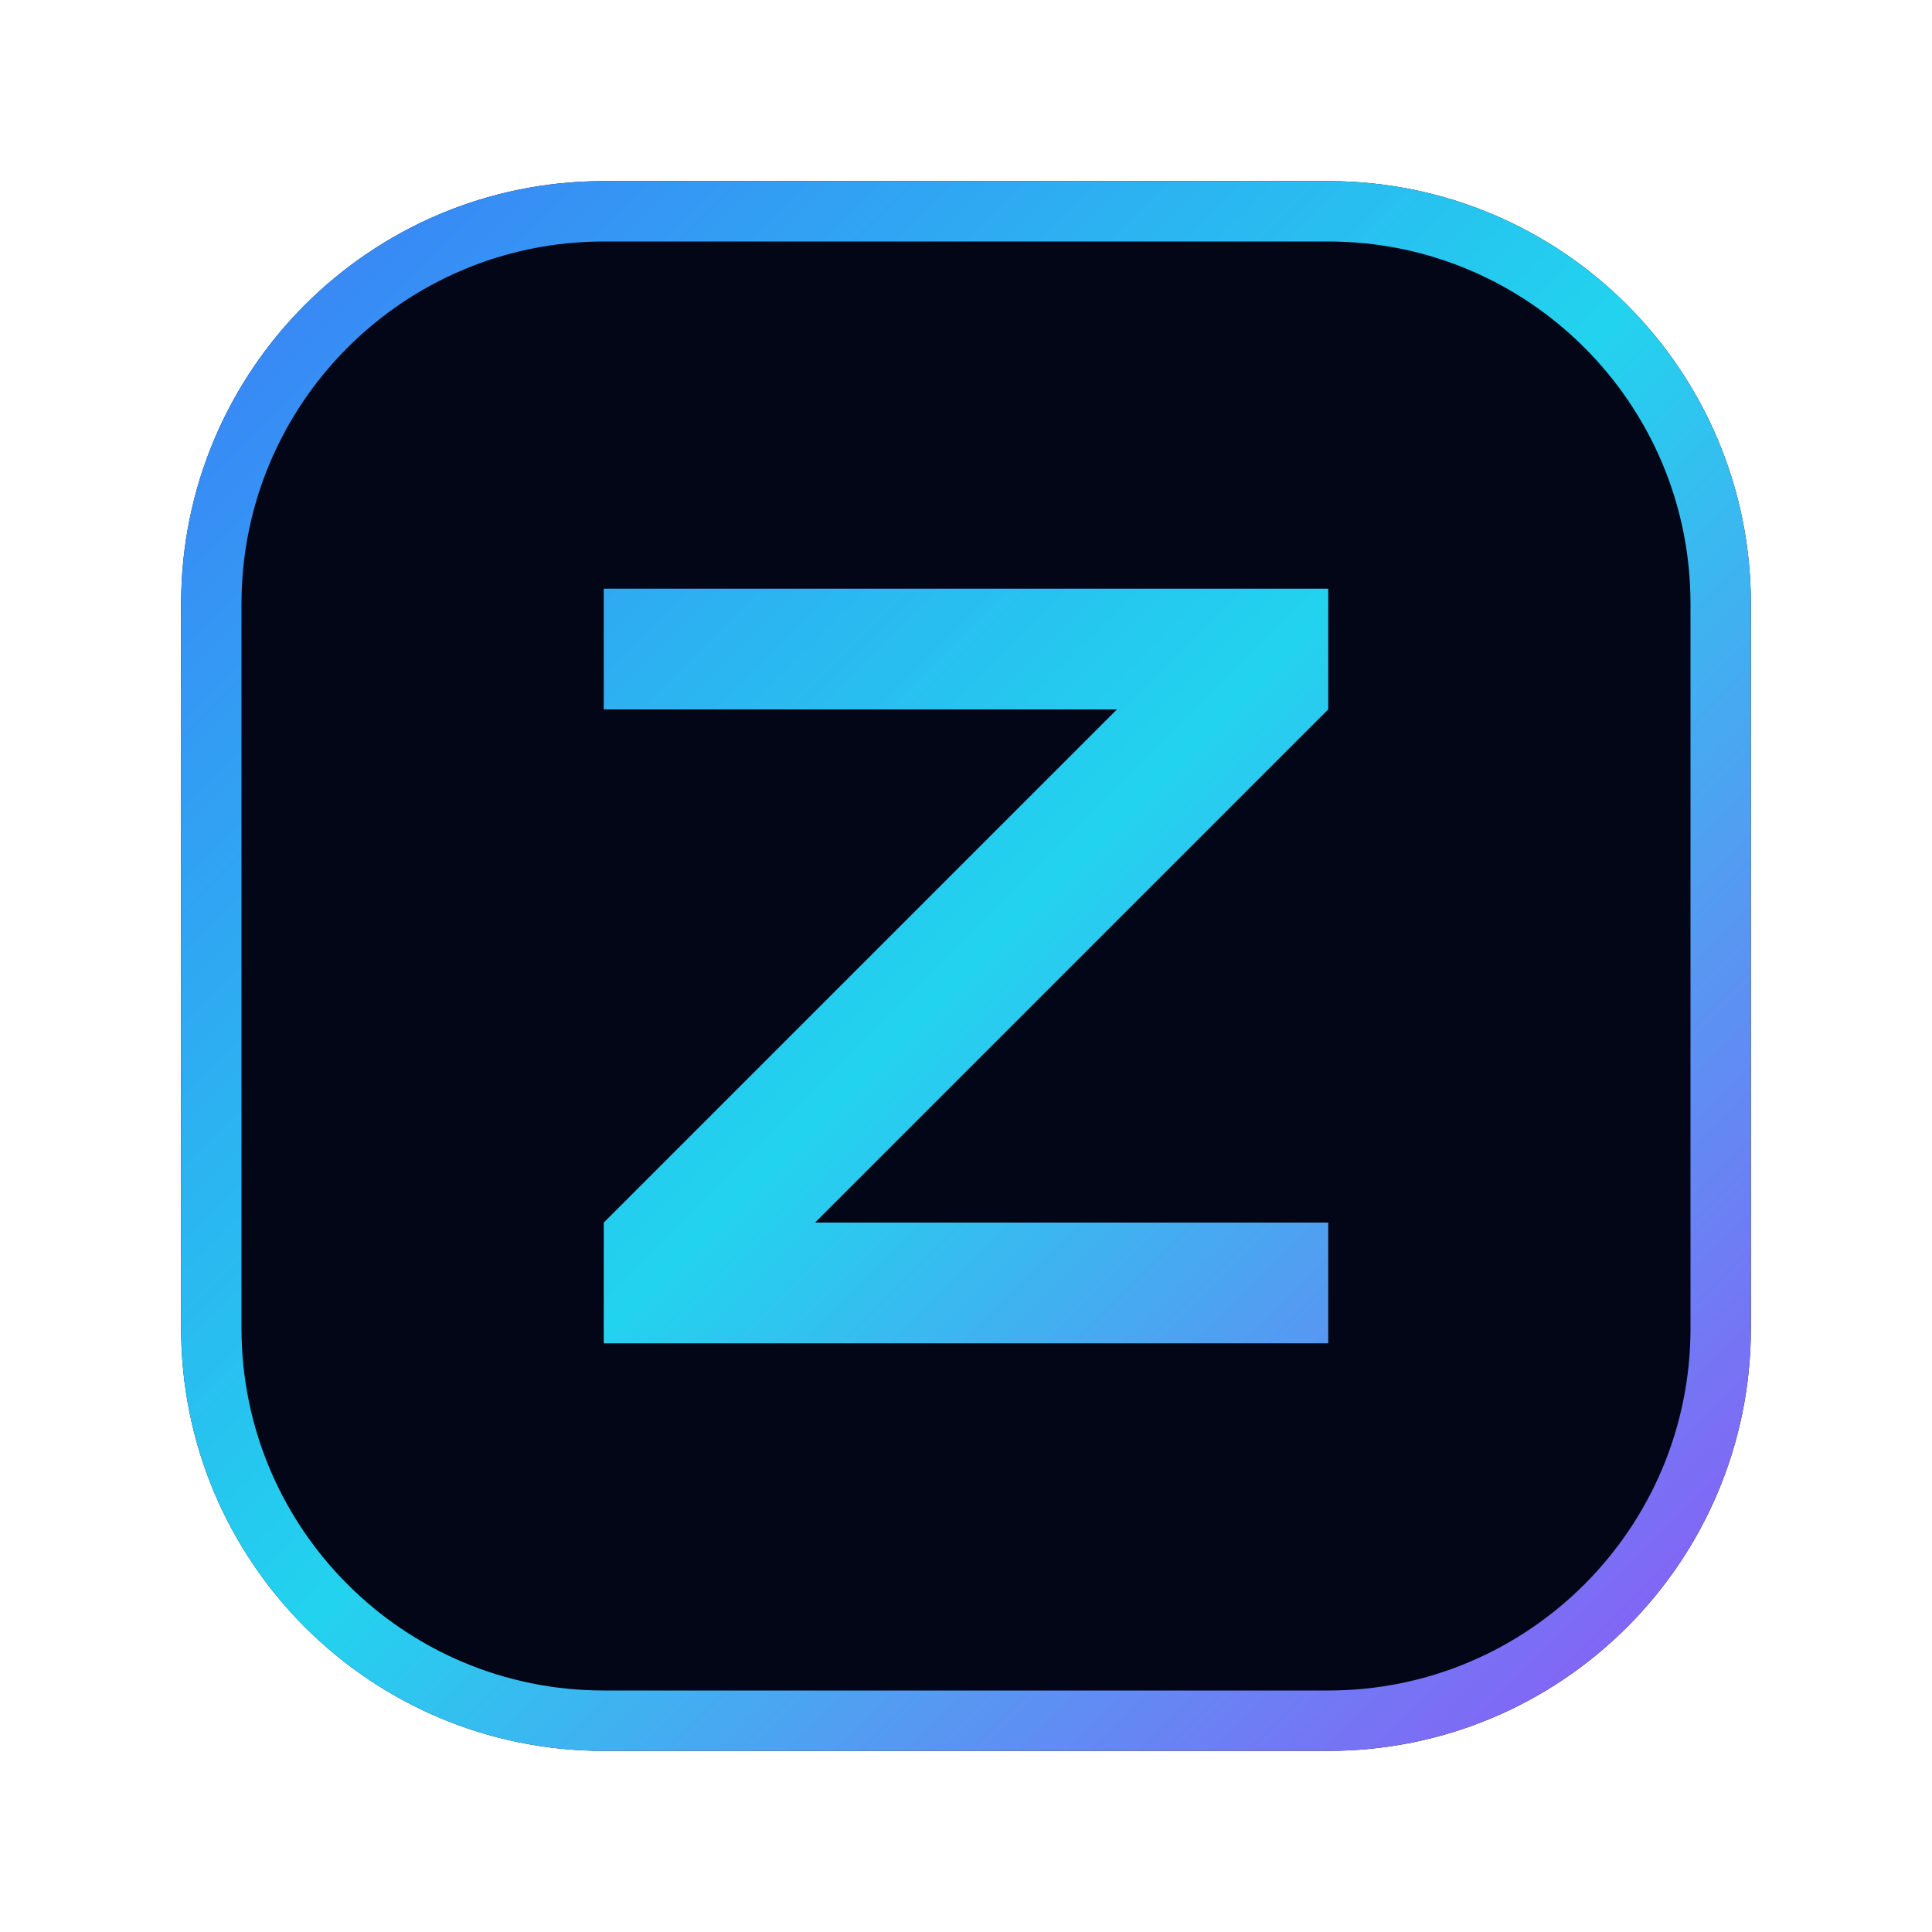
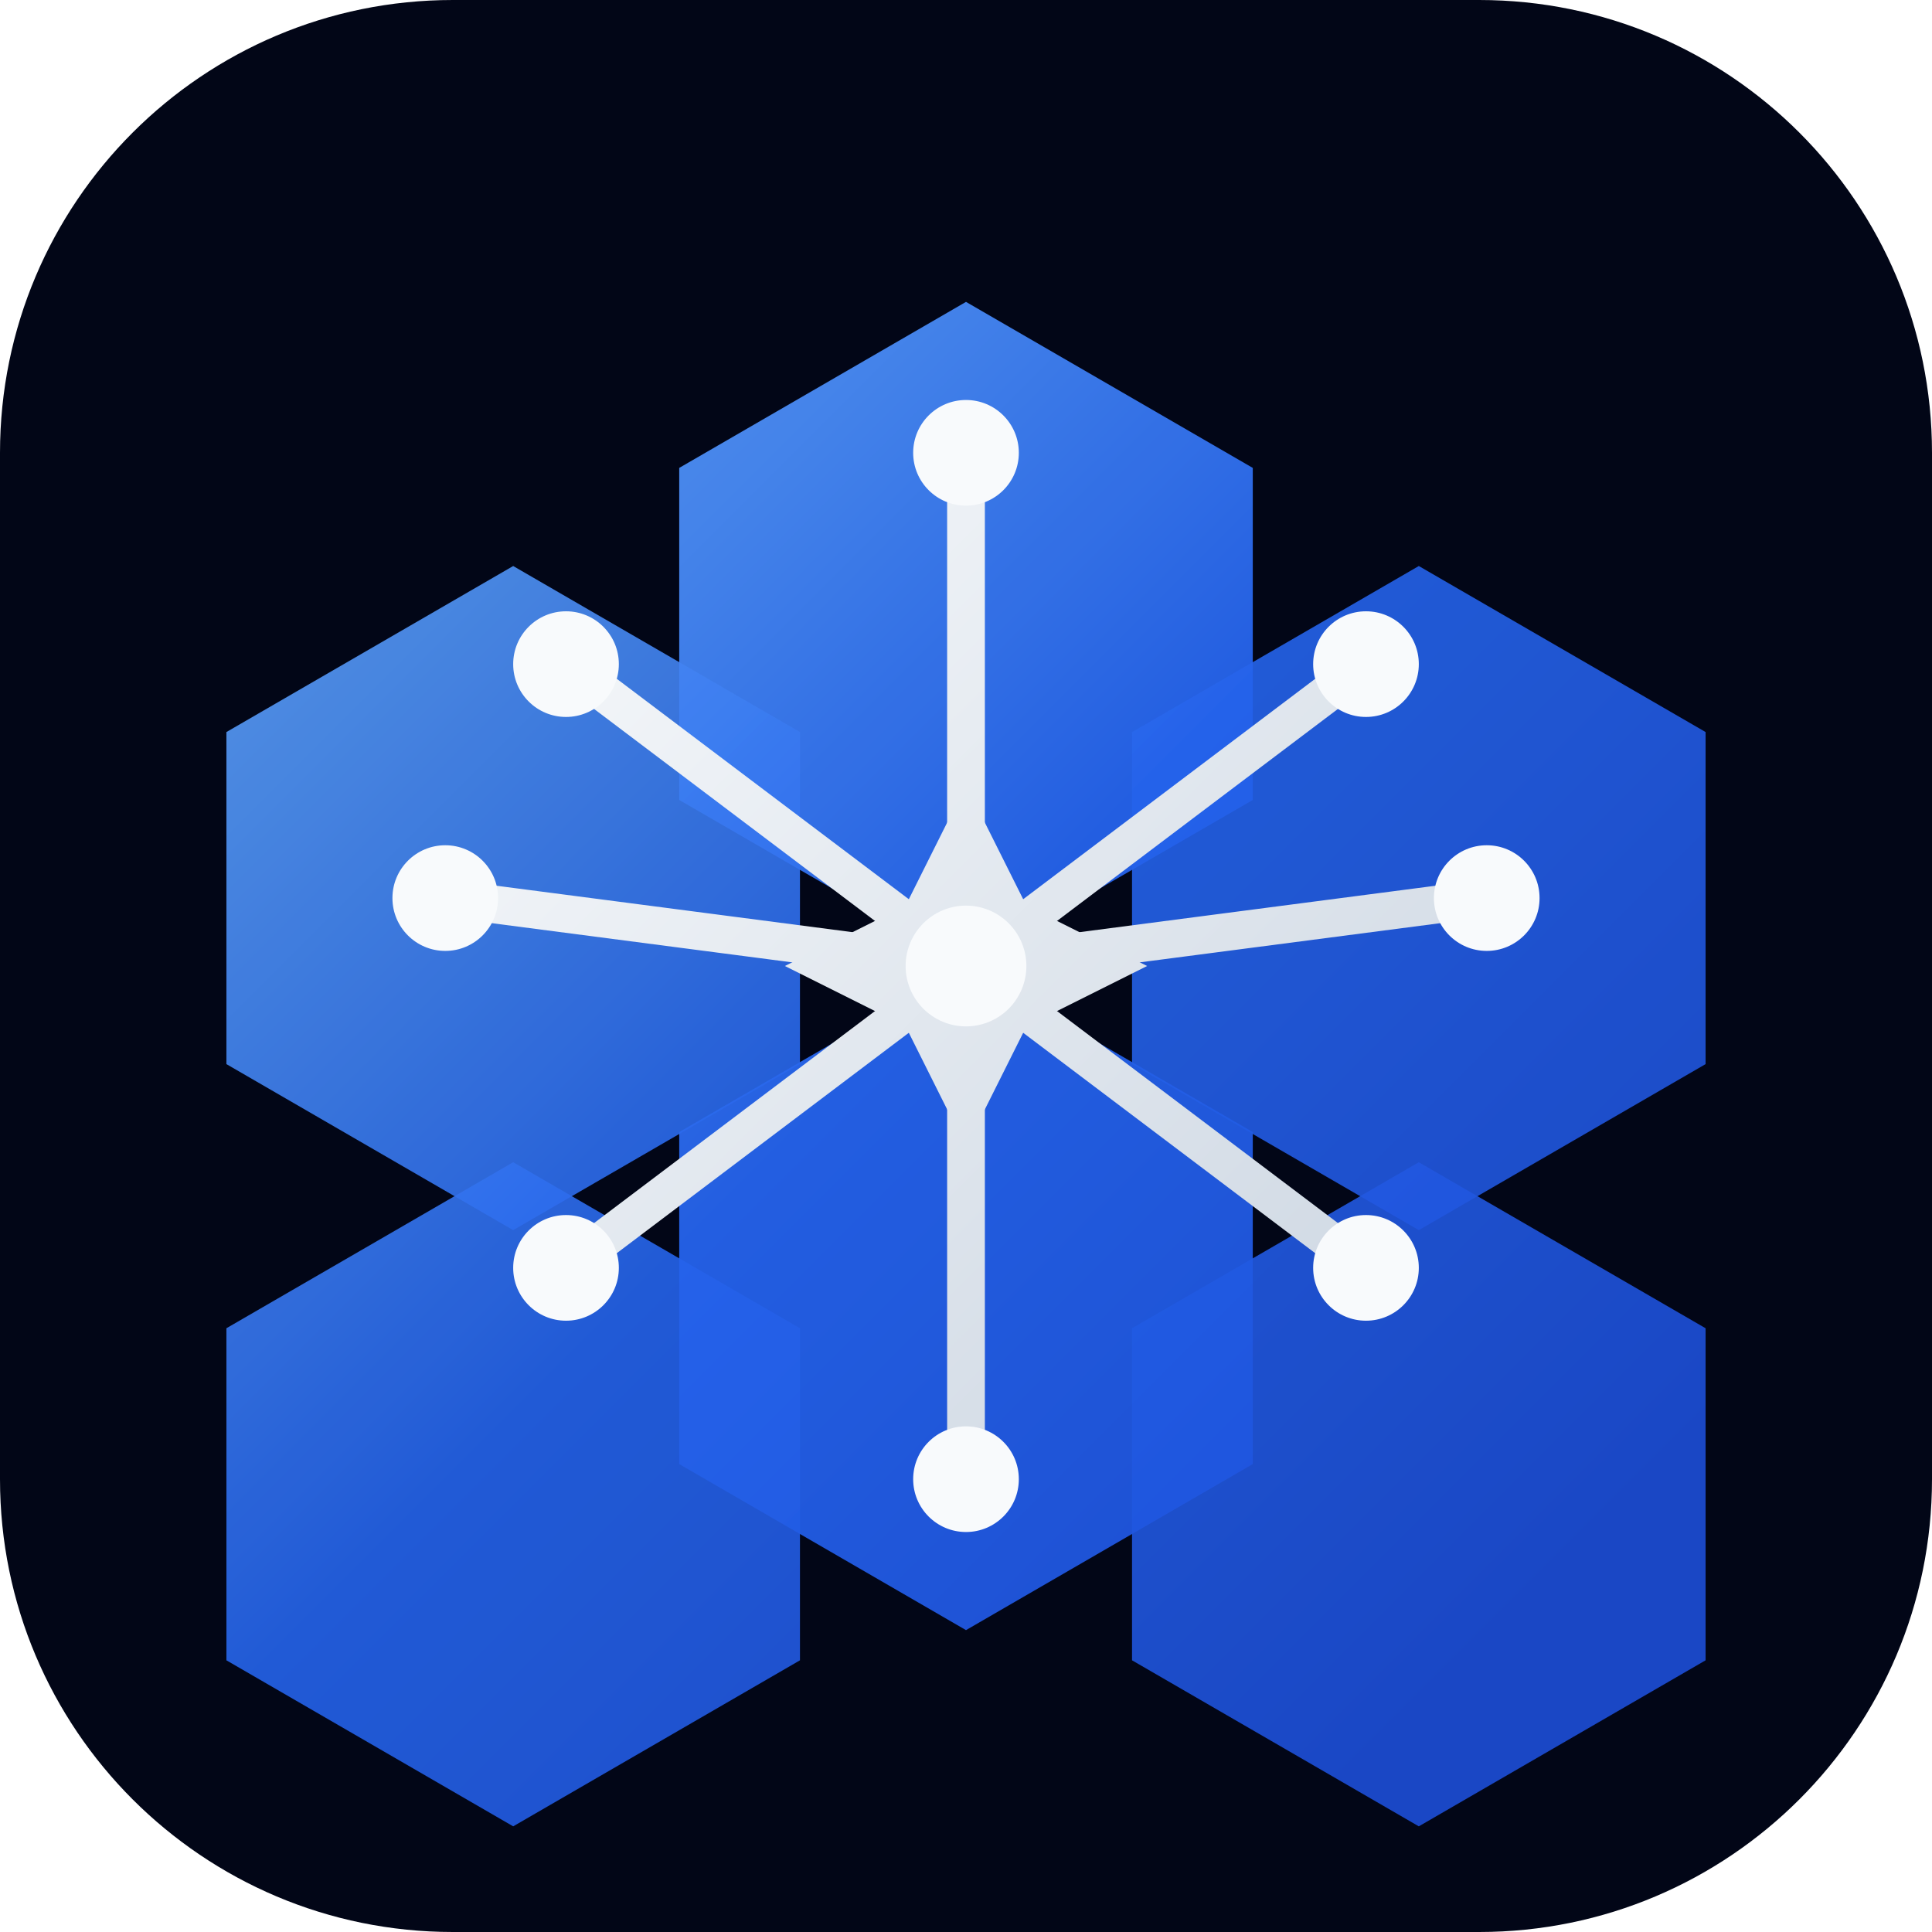
- <svg xmlns="http://www.w3.org/2000/svg" width="256" height="256" viewBox="0 0 256 256" fill="none">
+ <svg xmlns="http://www.w3.org/2000/svg" width="512" height="512" viewBox="0 0 512 512" fill="none">
  <defs>
-     <linearGradient id="zamaiGradient" x1="32" y1="32" x2="224" y2="224" gradientUnits="userSpaceOnUse">
-       <stop stop-color="#3B82F6" />
-       <stop offset="0.5" stop-color="#22D3EE" />
-       <stop offset="1" stop-color="#8B5CF6" />
+     <linearGradient id="zamaiBlue" x1="96" y1="96" x2="416" y2="416" gradientUnits="userSpaceOnUse">
+       <stop stop-color="#60A5FA" />
+       <stop offset="0.5" stop-color="#2563EB" />
+       <stop offset="1" stop-color="#1D4ED8" />
+     </linearGradient>
+     <linearGradient id="zamaiLine" x1="128" y1="128" x2="384" y2="384" gradientUnits="userSpaceOnUse">
+       <stop stop-color="#F8FAFC" />
+       <stop offset="1" stop-color="#CBD5E1" />
    </linearGradient>
  </defs>
-   <rect x="24" y="24" width="208" height="208" rx="56" fill="#020617" />
-   <rect x="28" y="28" width="200" height="200" rx="52" stroke="url(#zamaiGradient)" stroke-width="8" />
-   <path d="M80 78H176V94L108 162H176V178H80V162L148 94H80V78Z" fill="url(#zamaiGradient)" />
+   <rect width="512" height="512" rx="120" fill="#020617" />
+   <polygon points="256,80 332,124 332,212 256,256 180,212 180,124" fill="url(#zamaiBlue)" opacity="0.95" />
+   <polygon points="136,150 212,194 212,282 136,326 60,282 60,194" fill="url(#zamaiBlue)" opacity="0.9" />
+   <polygon points="376,150 452,194 452,282 376,326 300,282 300,194" fill="url(#zamaiBlue)" opacity="0.9" />
+   <polygon points="136,308 212,352 212,440 136,484 60,440 60,352" fill="url(#zamaiBlue)" opacity="0.9" />
+   <polygon points="376,308 452,352 452,440 376,484 300,440 300,352" fill="url(#zamaiBlue)" opacity="0.9" />
+   <polygon points="256,256 332,300 332,388 256,432 180,388 180,300" fill="url(#zamaiBlue)" opacity="0.95" />
+   <path d="M256 208L272 240L304 256L272 272L256 304L240 272L208 256L240 240L256 208Z" fill="url(#zamaiLine)" />
+   <g stroke="url(#zamaiLine)" stroke-width="10" stroke-linecap="round">
+     <line x1="256" y1="256" x2="256" y2="120" />
+     <line x1="256" y1="256" x2="256" y2="392" />
+     <line x1="256" y1="256" x2="118" y2="238" />
+     <line x1="256" y1="256" x2="394" y2="238" />
+     <line x1="256" y1="256" x2="150" y2="176" />
+     <line x1="256" y1="256" x2="362" y2="176" />
+     <line x1="256" y1="256" x2="150" y2="336" />
+     <line x1="256" y1="256" x2="362" y2="336" />
+   </g>
+   <g fill="#F8FAFC">
+     <circle cx="256" cy="120" r="14" />
+     <circle cx="256" cy="392" r="14" />
+     <circle cx="118" cy="238" r="14" />
+     <circle cx="394" cy="238" r="14" />
+     <circle cx="150" cy="176" r="14" />
+     <circle cx="362" cy="176" r="14" />
+     <circle cx="150" cy="336" r="14" />
+     <circle cx="362" cy="336" r="14" />
+     <circle cx="256" cy="256" r="16" />
+   </g>
</svg>
